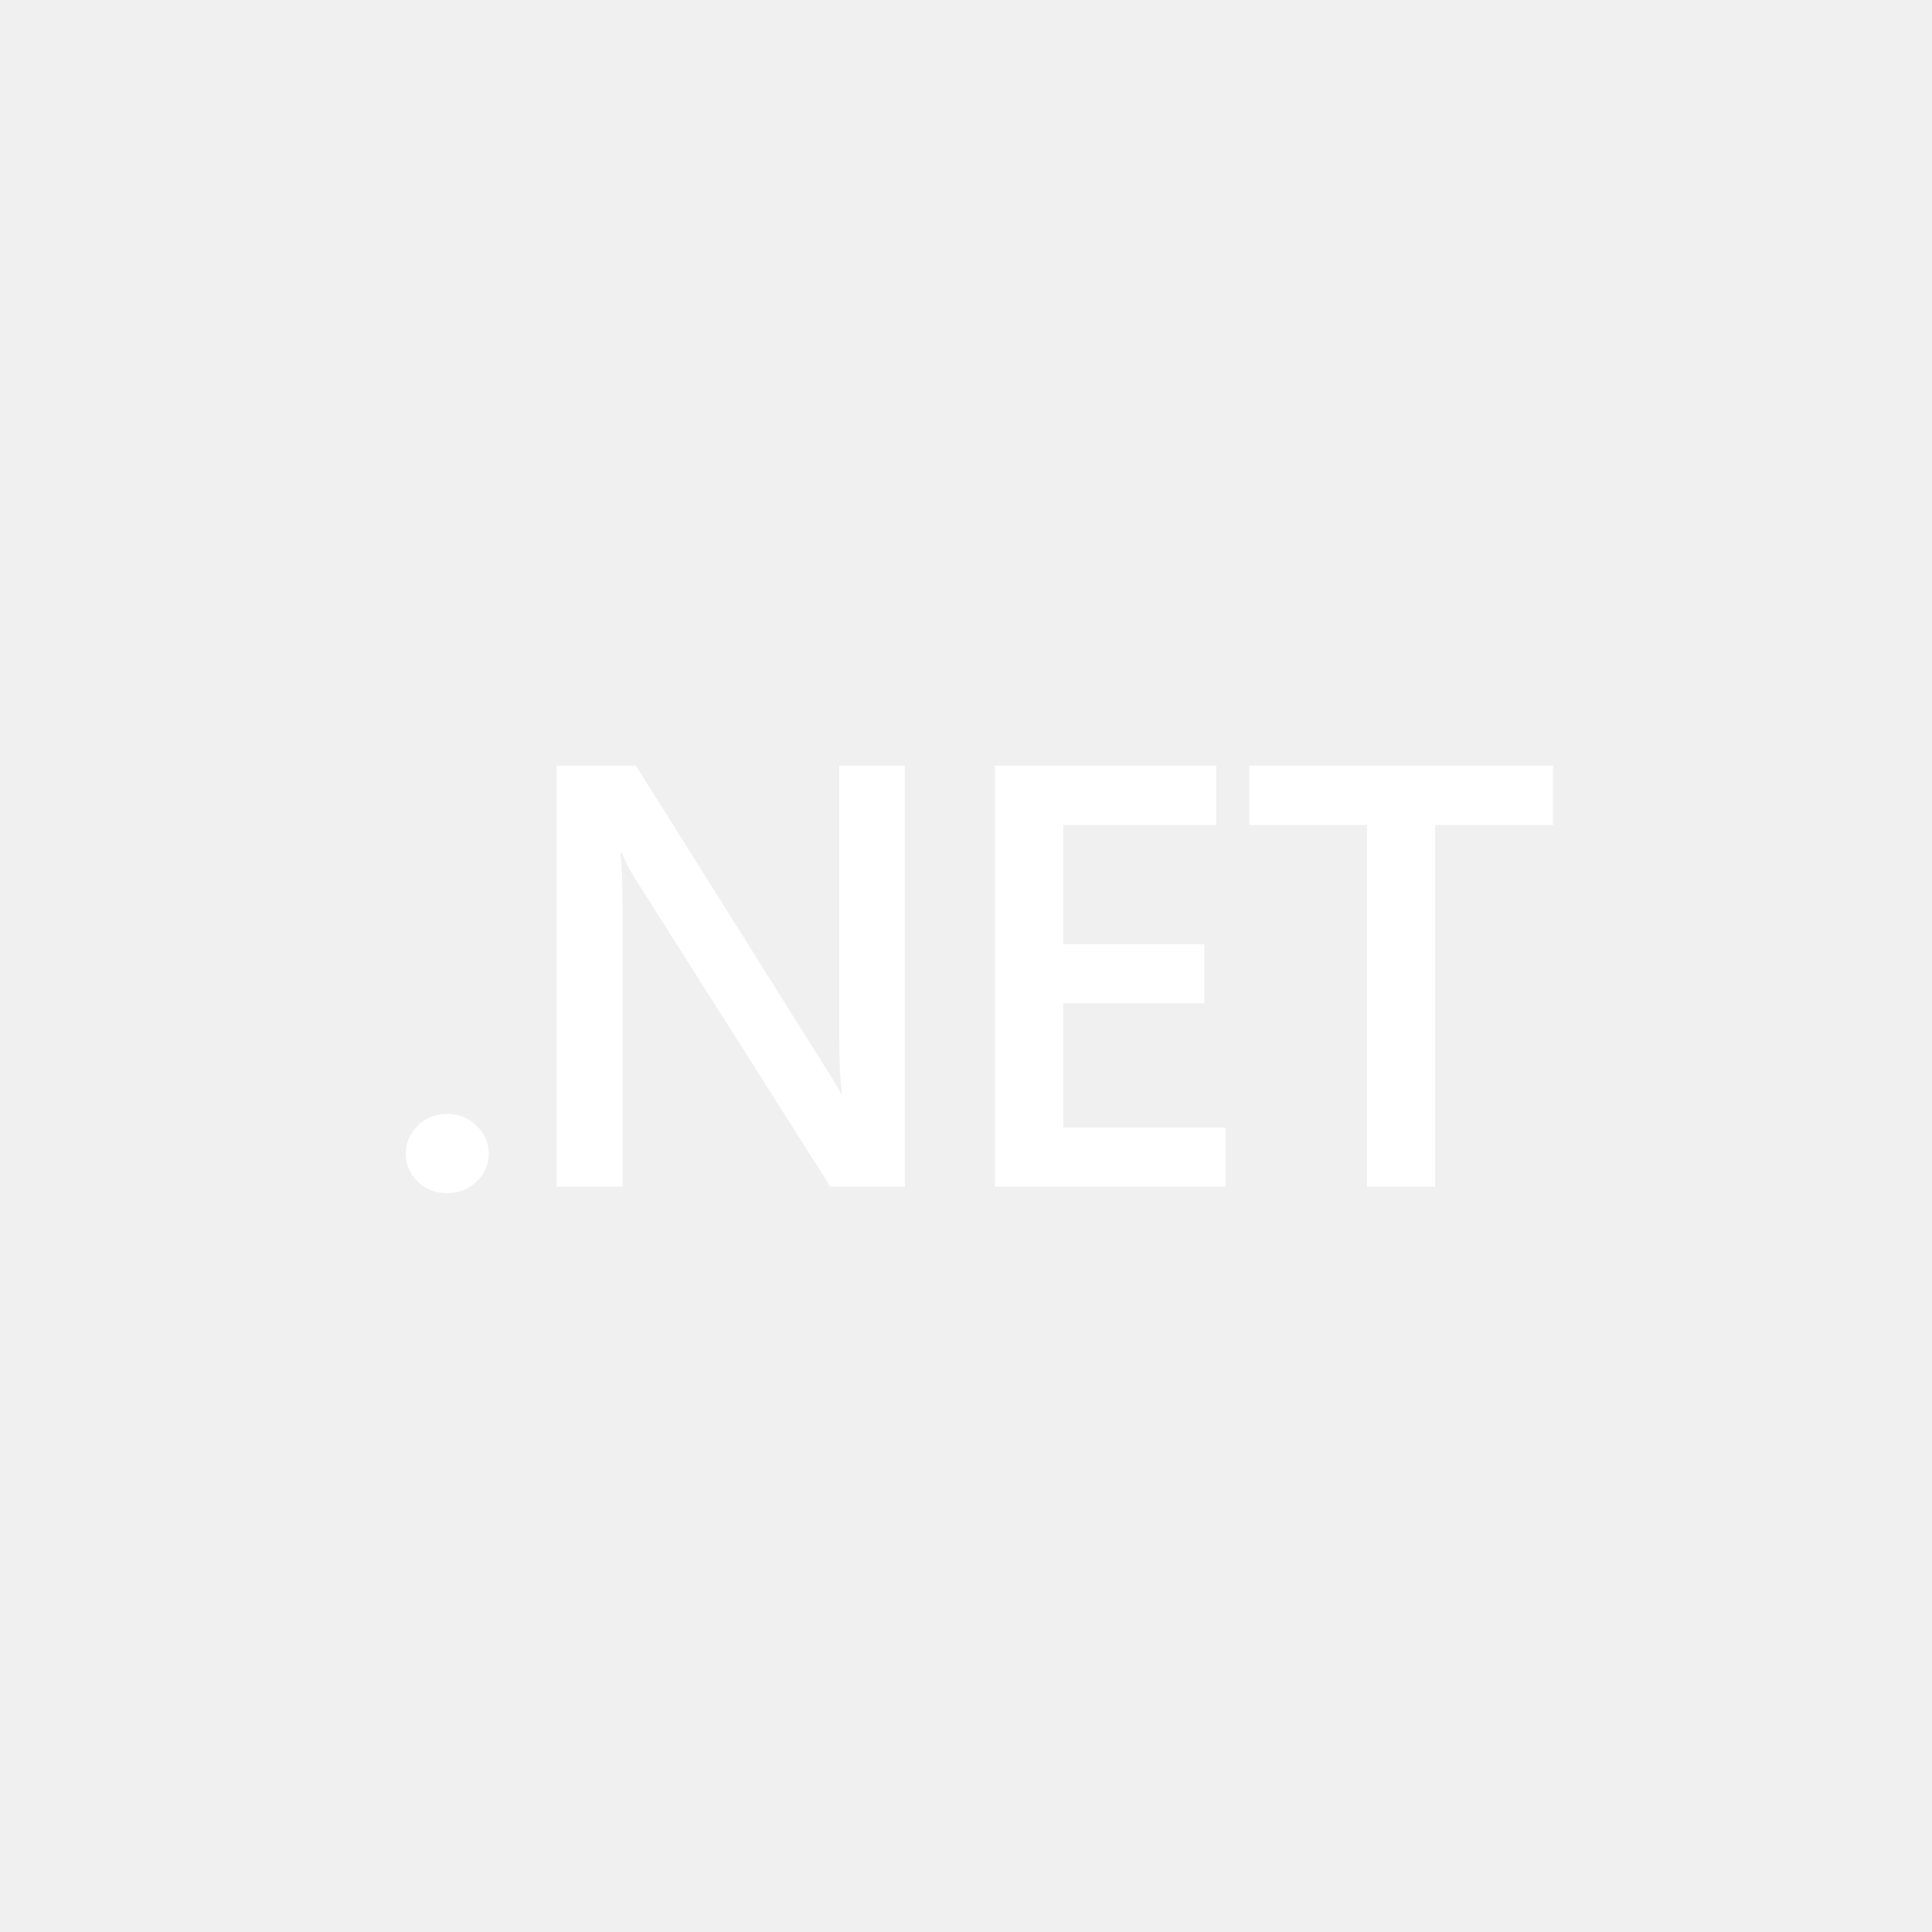
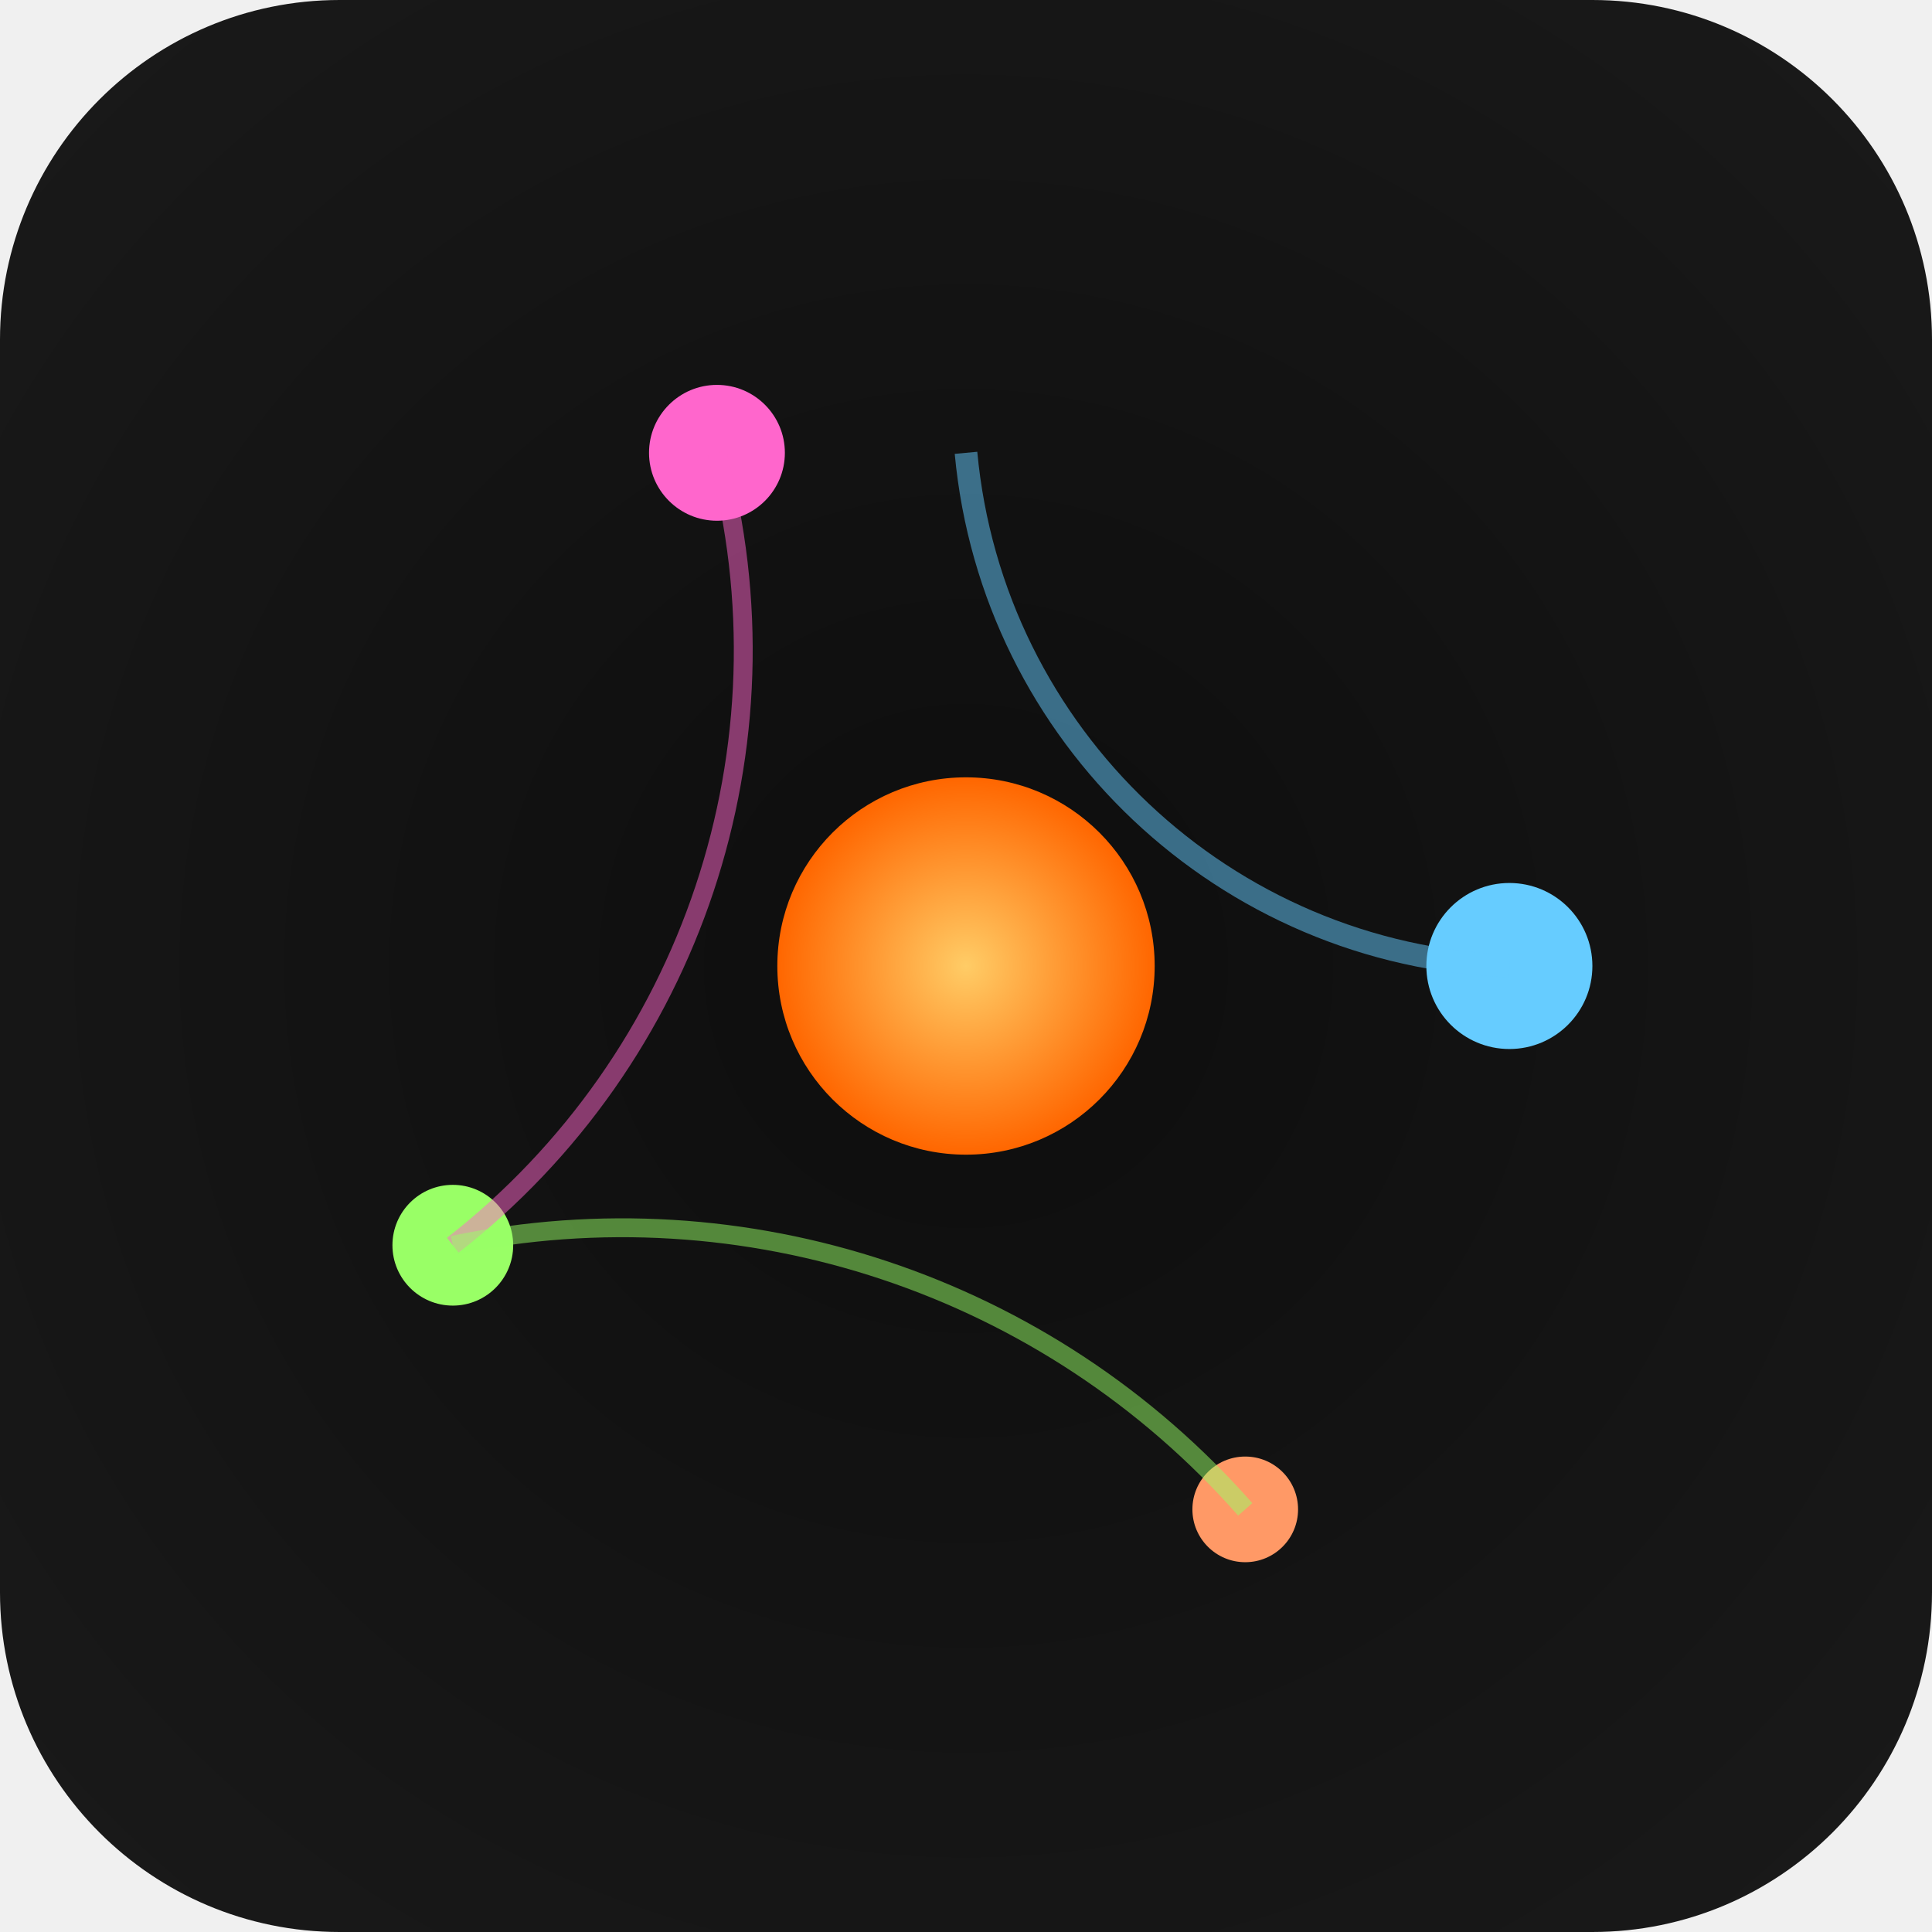
- <svg xmlns="http://www.w3.org/2000/svg" width="456" height="456" viewBox="0 0 456 456" version="1.1" xml:space="preserve" style="fill-rule:evenodd;clip-rule:evenodd;stroke-linejoin:round;stroke-miterlimit:2;">
-   <path d="m 105.5,281.609 c -2.703,0 -5.001,-0.9 -6.893,-2.702 -1.892,-1.848 -2.838,-4.042 -2.838,-6.582 0,-2.587 0.946,-4.804 2.838,-6.652 1.892,-1.848 4.19,-2.772 6.893,-2.772 2.748,0 5.068,0.924 6.96,2.772 1.937,1.848 2.906,4.064 2.906,6.652 0,2.54 -0.968,4.734 -2.906,6.582 -1.892,1.802 -4.212,2.702 -6.96,2.702 z" style="fill:#ffffff;fill-rule:nonzero;stroke-width:0.838" />
-   <path d="M 213.561,280.084 H 195.99 L 149.7,207.054 c -1.171,-1.848 -2.14,-3.765 -2.906,-5.751 h -0.406 c 0.361,2.125 0.541,6.675 0.541,13.65 v 65.132 h -15.543 v -99.36 h 18.719 l 44.737,71.298 c 1.892,2.957 3.109,4.989 3.649,6.098 h 0.27 c -0.45,-2.632 -0.676,-7.09 -0.676,-13.373 v -64.023 h 15.476 z" style="fill:#ffffff;fill-rule:nonzero;stroke-width:0.838" />
-   <path d="m 289.251,280.084 h -54.401 v -99.36 h 52.238 v 13.997 h -36.154 v 28.131 h 33.316 v 13.927 h -33.316 v 29.378 h 38.316 z" style="fill:#ffffff;fill-rule:nonzero;stroke-width:0.838" />
-   <path d="M 366.565,194.721 H 338.722 v 85.363 h -16.084 v -85.363 h -27.775 v -13.997 h 71.701 z" style="fill:#ffffff;fill-rule:nonzero;stroke-width:0.838" />
+ <svg xmlns="http://www.w3.org/2000/svg" width="512" height="512" viewBox="0 0 512 512">
+   <defs>
+     <radialGradient id="bg" cx="50%" cy="50%" r="70%">
+       <stop offset="0%" stop-color="#0d0d0d" />
+       <stop offset="100%" stop-color="#1a1a1a" />
+     </radialGradient>
+     <radialGradient id="particle" cx="50%" cy="50%" r="50%">
+       <stop offset="0%" stop-color="#ffcc66" />
+       <stop offset="100%" stop-color="#ff6600" />
+     </radialGradient>
+   </defs>
+   <rect width="512" height="512" rx="90" fill="url(#bg)" />
+   <circle cx="256" cy="256" r="50" fill="url(#particle)" />
+   <circle cx="400" cy="256" r="22" fill="#66ccff" />
+   <circle cx="190" cy="120" r="18" fill="#ff66cc" />
+   <circle cx="120" cy="330" r="16" fill="#99ff66" />
+   <circle cx="330" cy="400" r="14" fill="#ff9966" />
+   <path d="M400 256 A150 150 0 0 1 256 120" stroke="#66ccff" stroke-width="6" fill="none" stroke-opacity="0.5" />
+   <path d="M190 120 A200 200 0 0 1 120 330" stroke="#ff66cc" stroke-width="5" fill="none" stroke-opacity="0.5" />
+   <path d="M120 330 A220 220 0 0 1 330 400" stroke="#99ff66" stroke-width="5" fill="none" stroke-opacity="0.5" />
</svg>
